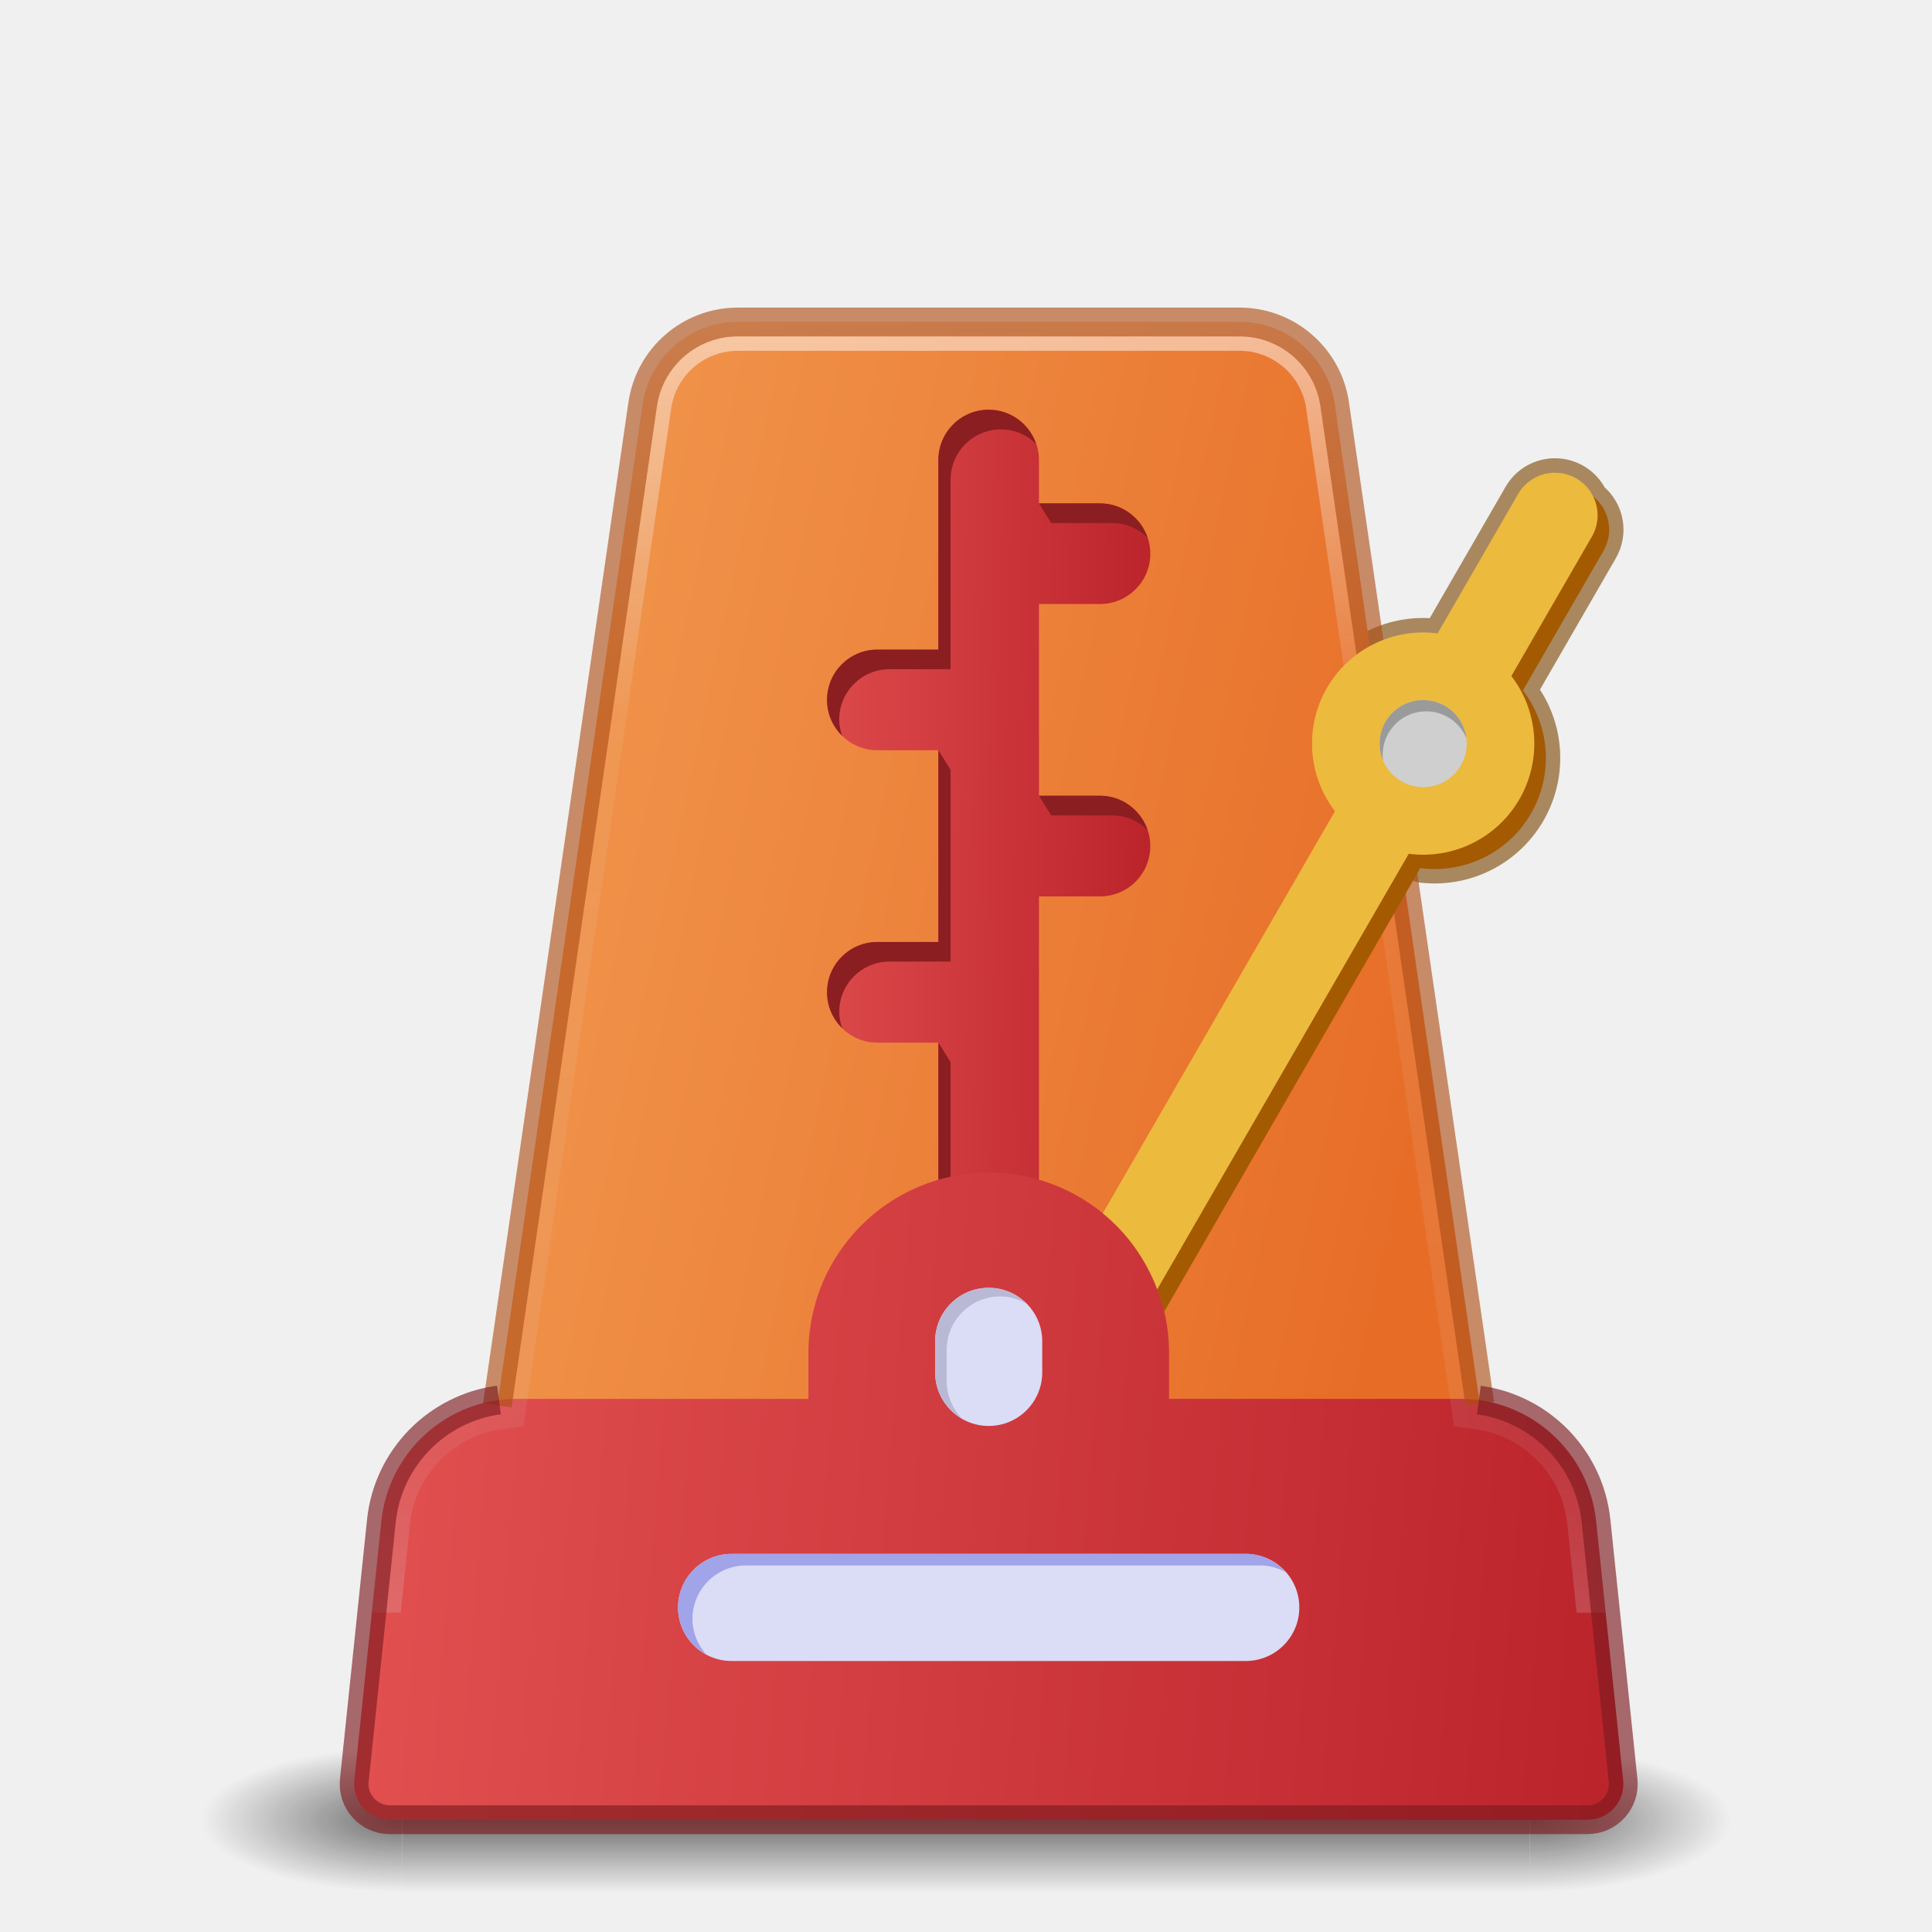
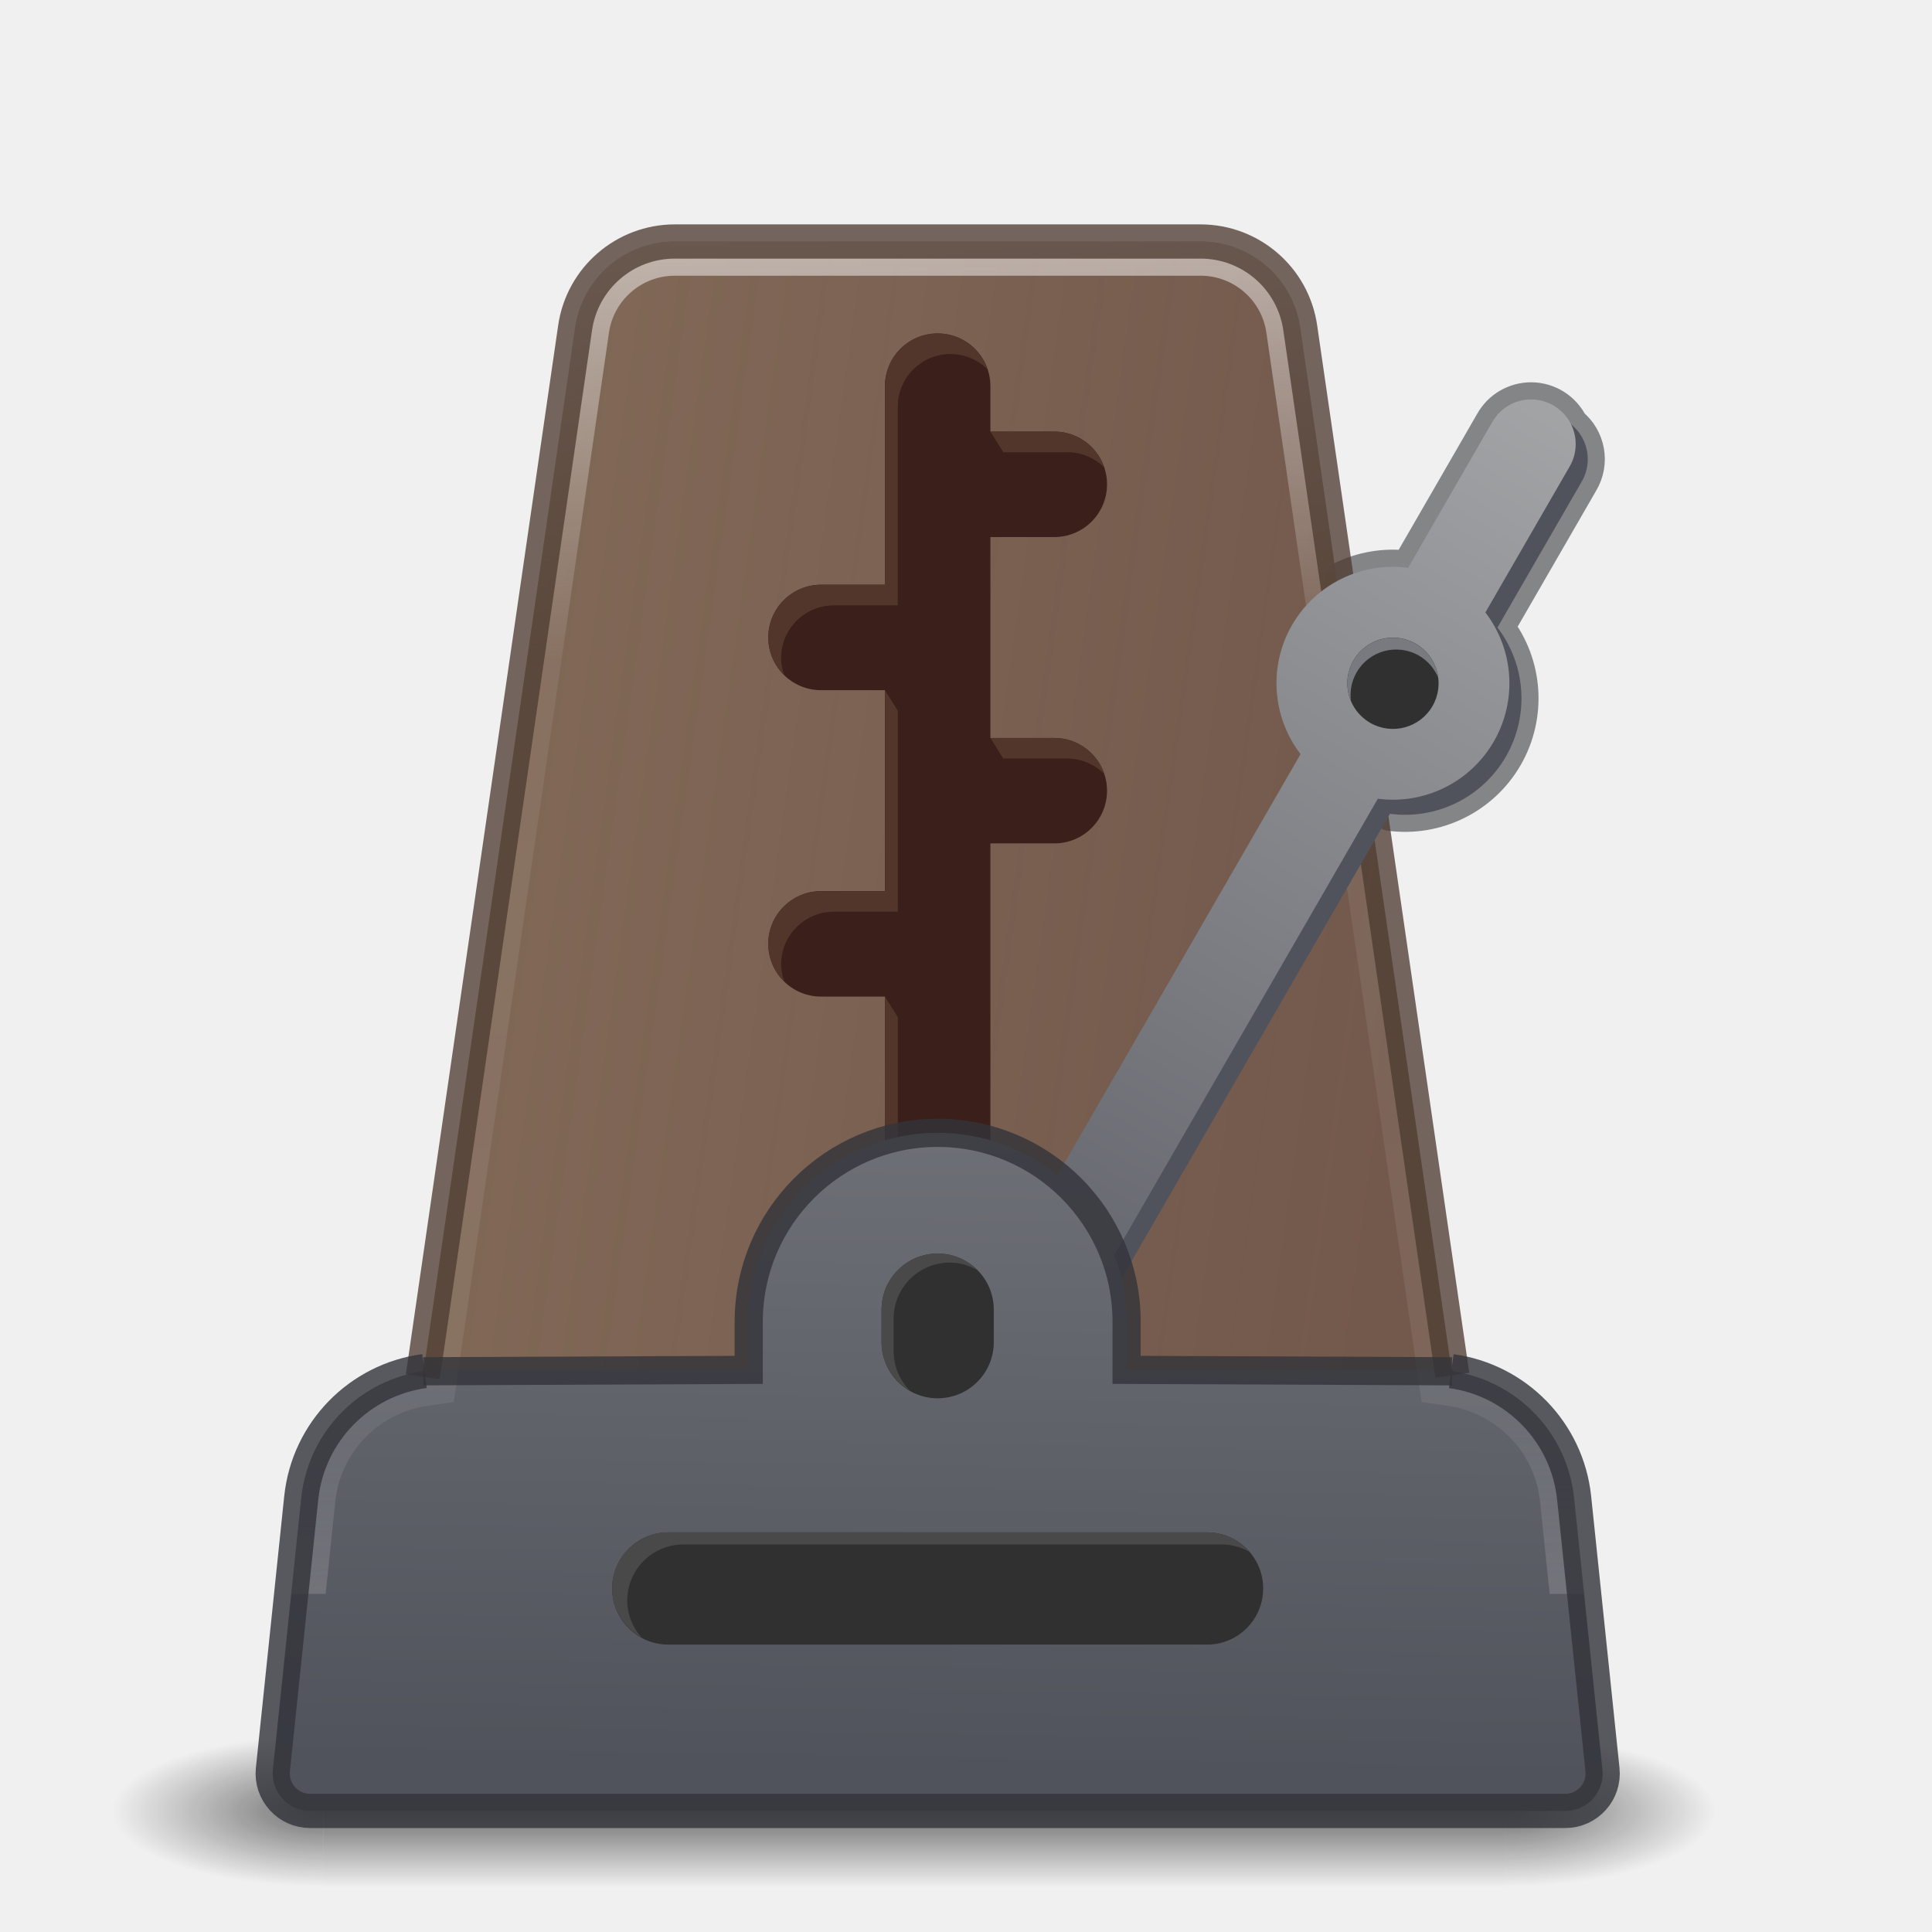
<svg xmlns="http://www.w3.org/2000/svg" xmlns:xlink="http://www.w3.org/1999/xlink" width="48" height="48" viewBox="0 0 48 48" id="svg2" version="1.1">
  <defs id="defs4">
+     <linearGradient id="linearGradient967">
+       <stop style="stop-color:#a2a3a5;stop-opacity:1" offset="0" id="stop963" />
+       <stop style="stop-color:#6a6c73;stop-opacity:1" offset="1" id="stop965" />
+     </linearGradient>
+     <linearGradient id="linearGradient1001-4">
+       <stop id="stop954" offset="0" style="stop-color:#51535c;stop-opacity:1" />
+       <stop style="stop-color:#73757b;stop-opacity:1;" offset="1" id="stop961" />
+     </linearGradient>
+     <linearGradient id="linearGradient1009">
+       <stop id="stop942" offset="0" style="stop-color:#836b59;stop-opacity:1" />
+       <stop id="stop944" offset="1" style="stop-color:#6b4f41;stop-opacity:0.936" />
+     </linearGradient>
    <linearGradient id="linearGradient1192">
      <stop style="stop-color:#d9d9d9;stop-opacity:0.309" offset="0" id="stop1188" />
      <stop id="stop1206" offset="0.222" style="stop-color:#dcdcdc;stop-opacity:0.097" />
      <stop id="stop1204" offset="0.726" style="stop-color:#ececec;stop-opacity:0.08" />
      <stop style="stop-color:#ffffff;stop-opacity:0.531" offset="1" id="stop1190" />
-     </linearGradient>
-     <linearGradient id="linearGradient1009">
-       <stop style="stop-color:#f29950;stop-opacity:1" offset="0" id="stop1005" />
-       <stop style="stop-color:#e76d27;stop-opacity:1" offset="1" id="stop1007" />
-     </linearGradient>
-     <linearGradient id="linearGradient1001">
-       <stop style="stop-color:#e14f4f;stop-opacity:1" offset="0" id="stop997" />
-       <stop style="stop-color:#bc242c;stop-opacity:1" offset="1" id="stop999" />
    </linearGradient>
    <linearGradient id="linearGradient4224">
      <stop style="stop-color:#000000;stop-opacity:0.6" offset="0" id="stop4226" />
      <stop style="stop-color:#000000;stop-opacity:0;" offset="1" id="stop4228" />
    </linearGradient>
    <linearGradient id="linearGradient4202">
      <stop style="stop-color:#000000;stop-opacity:0.6" offset="0" id="stop4204" />
      <stop style="stop-color:#000000;stop-opacity:0;" offset="1" id="stop4206" />
    </linearGradient>
    <linearGradient id="linearGradient4189">
      <stop style="stop-color:#000000;stop-opacity:0" offset="0" id="stop4192" />
      <stop id="stop4198" offset="0.5" style="stop-color:#000000;stop-opacity:0.6" />
      <stop style="stop-color:#000000;stop-opacity:0;" offset="1" id="stop4194" />
    </linearGradient>
    <linearGradient id="linearGradient4207">
      <stop style="stop-color:#000000;stop-opacity:0.125" offset="0" id="stop4209" />
      <stop style="stop-color:#000000;stop-opacity:0" offset="1" id="stop4211" />
    </linearGradient>
    <linearGradient id="linearGradient4199">
      <stop id="stop4201" offset="0" style="stop-color:#000000;stop-opacity:0.251" />
      <stop id="stop4203" offset="1" style="stop-color:#ffffff;stop-opacity:0.502" />
    </linearGradient>
    <linearGradient id="linearGradient4187">
      <stop style="stop-color:#000000;stop-opacity:0.439" offset="0" id="stop4189" />
      <stop style="stop-color:#000000;stop-opacity:0.251" offset="1" id="stop4191" />
    </linearGradient>
    <linearGradient xlink:href="#linearGradient4187" id="linearGradient4193" x1="32" y1="1048" x2="32" y2="993" gradientUnits="userSpaceOnUse" />
    <linearGradient xlink:href="#linearGradient4199" id="linearGradient4197" gradientUnits="userSpaceOnUse" x1="32" y1="1030" x2="32" y2="993" gradientTransform="translate(0,1.008766)" />
    <linearGradient xlink:href="#linearGradient4207" id="linearGradient4213" x1="32" y1="1046" x2="32" y2="993" gradientUnits="userSpaceOnUse" />
    <filter style="color-interpolation-filters:sRGB" id="filter4441">
      <feFlood flood-opacity="0.498" flood-color="rgb(0,0,0)" result="flood" id="feFlood4443" />
      <feComposite in="flood" in2="SourceGraphic" operator="in" result="composite1" id="feComposite4445" />
      <feGaussianBlur in="composite1" stdDeviation="1" result="blur" id="feGaussianBlur4447" />
      <feOffset dx="1.38778e-16" dy="1" result="offset" id="feOffset4449" />
      <feComposite in="SourceGraphic" in2="offset" operator="over" result="composite2" id="feComposite4451" />
    </filter>
    <filter style="color-interpolation-filters:sRGB" id="filter4175">
      <feFlood flood-opacity="0.498" flood-color="rgb(0,0,0)" result="flood" id="feFlood4177" />
      <feComposite in="flood" in2="SourceGraphic" operator="in" result="composite1" id="feComposite4179" />
      <feGaussianBlur in="composite1" stdDeviation="1" result="blur" id="feGaussianBlur4181" />
      <feOffset dx="1.38778e-16" dy="1" result="offset" id="feOffset4183" />
      <feComposite in="SourceGraphic" in2="offset" operator="over" result="composite2" id="feComposite4185" />
    </filter>
    <filter style="color-interpolation-filters:sRGB" id="filter4187">
      <feFlood flood-opacity="0.498" flood-color="rgb(0,0,0)" result="flood" id="feFlood4189" />
      <feComposite in="flood" in2="SourceGraphic" operator="in" result="composite1" id="feComposite4191" />
      <feGaussianBlur in="composite1" stdDeviation="1" result="blur" id="feGaussianBlur4193" />
      <feOffset dx="1.38778e-16" dy="1" result="offset" id="feOffset4195" />
      <feComposite in="SourceGraphic" in2="offset" operator="over" result="composite2" id="feComposite4197" />
    </filter>
    <linearGradient xlink:href="#linearGradient4189" id="linearGradient4196" x1="32" y1="58" x2="32" y2="62" gradientUnits="userSpaceOnUse" gradientTransform="matrix(0.9565217,0,0,1.25,1.391304,-15.5)" />
    <radialGradient xlink:href="#linearGradient4202" id="radialGradient4208" cx="9" cy="60" fx="9" fy="60" r="4" gradientTransform="matrix(-2,0,0,-0.625,28,97)" gradientUnits="userSpaceOnUse" />
    <radialGradient xlink:href="#linearGradient4224" id="radialGradient4230" cx="56" cy="60" fx="56" fy="60" r="3" gradientTransform="matrix(2.666667,0,0,0.8333333,-95.33333,9.5)" gradientUnits="userSpaceOnUse" />
    <radialGradient xlink:href="#linearGradient4203" id="radialGradient4209" cx="32" cy="-7" fx="32" fy="-7" r="28" gradientTransform="matrix(1,0,0,0.7142857,-9.9121094e-7,9)" gradientUnits="userSpaceOnUse" />
    <linearGradient id="linearGradient4203">
      <stop style="stop-color:#ffffff;stop-opacity:0.4" offset="0" id="stop4205" />
      <stop style="stop-color:#ffffff;stop-opacity:0" offset="1" id="stop4207" />
    </linearGradient>
-     <linearGradient xlink:href="#linearGradient1009" id="linearGradient1011" x1="19.163" y1="158.686" x2="330.282" y2="224.686" gradientUnits="userSpaceOnUse" />
-     <linearGradient xlink:href="#linearGradient1001" id="linearGradient1015" gradientUnits="userSpaceOnUse" x1="16.493" y1="362.082" x2="382.76" y2="392.148" gradientTransform="matrix(0.08332767,0,0,0.08332767,8.059731,24)" />
-     <linearGradient xlink:href="#linearGradient1001" id="linearGradient1039" x1="85.822" y1="26.515" x2="98.808" y2="26.744" gradientUnits="userSpaceOnUse" gradientTransform="matrix(0.715736,0,0,0.715736,-42.20497,18.27411)" />
+     <linearGradient xlink:href="#linearGradient1001-4" id="linearGradient1015" gradientUnits="userSpaceOnUse" x1="197.563" y1="434.29" x2="201.011" y2="217.703" gradientTransform="matrix(0.08731677,0,0,0.08731678,6.002172,22)" />
    <mask maskUnits="userSpaceOnUse" id="mask1184">
      <path id="path1186" d="m 22.354,8 c -1.658,0 -3.064,1.217 -3.303,2.857 l -5.021,34.584 c -2.124,0.299 -3.823,1.993 -4.051,4.182 l -0.938,8.998 c -0.077,0.731 0.497,1.369 1.232,1.369 h 41.576 c 0.736,0 1.309,-0.638 1.232,-1.369 l -0.938,-8.998 C 51.916,47.435 50.218,45.74 48.094,45.441 L 43.072,10.857 C 42.835,9.217 41.427,8 39.77,8 Z" style="fill:#fef6ef;fill-opacity:1;stroke:none;stroke-width:0.116;stroke-opacity:1" />
    </mask>
    <linearGradient xlink:href="#linearGradient1192" id="linearGradient1194" x1="31.034" y1="58.561" x2="30.839" y2="8" gradientUnits="userSpaceOnUse" />
    <linearGradient id="linearGradient4170">
      <stop id="stop1245" offset="0" style="stop-color:#575d5e;stop-opacity:1" />
      <stop id="stop1247" offset="1" style="stop-color:#292d2e;stop-opacity:1" />
    </linearGradient>
    <linearGradient xlink:href="#linearGradient3924-2-2-5-8" gradientUnits="userSpaceOnUse" gradientTransform="matrix(1.432432,0,0,1.436283,59.56247,-7.457432)" y2="43" y1="5" x2="24" x1="24" id="linearGradient3180" />
    <linearGradient id="linearGradient3924-2-2-5-8">
      <stop id="stop1251" style="stop-color:#ffffff;stop-opacity:1" offset="0" />
      <stop id="stop1253" style="stop-color:#ffffff;stop-opacity:0.235" offset=".063" />
      <stop id="stop1255" style="stop-color:#ffffff;stop-opacity:0.157" offset=".951" />
      <stop id="stop1257" style="stop-color:#ffffff;stop-opacity:0.392" offset="1" />
    </linearGradient>
    <radialGradient xlink:href="#linearGradient3688-166-749-4-0-3-8" gradientUnits="userSpaceOnUse" gradientTransform="matrix(2.003784,0,0,1.4,27.98813,-17.4)" fy="43.5" fx="4.993" r="2.5" cy="43.5" cx="4.993" id="radialGradient3337-2-2" />
    <linearGradient id="linearGradient3688-166-749-4-0-3-8">
      <stop id="stop1261" style="stop-color:#181818;stop-opacity:1" offset="0" />
      <stop id="stop1263" style="stop-color:#181818;stop-opacity:0" offset="1" />
    </linearGradient>
    <radialGradient xlink:href="#linearGradient3688-166-749-4-0-3-8" gradientUnits="userSpaceOnUse" gradientTransform="matrix(2.003784,0,0,1.4,-20.01187,-104.4)" fy="43.5" fx="4.993" r="2.5" cy="43.5" cx="4.993" id="radialGradient3339-1-4" />
    <linearGradient id="linearGradient3702-501-757-8-4-1-1">
      <stop id="stop1272" style="stop-color:#181818;stop-opacity:0" offset="0" />
      <stop id="stop1274" style="stop-color:#181818;stop-opacity:1" offset=".5" />
      <stop id="stop1276" style="stop-color:#181818;stop-opacity:0" offset="1" />
    </linearGradient>
    <linearGradient xlink:href="#linearGradient3702-501-757-8-4-1-1" gradientUnits="userSpaceOnUse" y2="39.999" y1="47.028" x2="25.058" x1="25.058" id="linearGradient4159" />
    <linearGradient xlink:href="#linearGradient4170" gradientUnits="userSpaceOnUse" y2="59" y1="5" x2="32" x1="32" id="linearGradient4166" gradientTransform="translate(61.94085,-4.986654)" />
-     <linearGradient xlink:href="#linearGradient1009" id="linearGradient1487" gradientUnits="userSpaceOnUse" x1="19.163" y1="158.686" x2="330.282" y2="224.686" />
-     <linearGradient xlink:href="#linearGradient1009" id="linearGradient1489" gradientUnits="userSpaceOnUse" x1="19.163" y1="158.686" x2="330.282" y2="224.686" />
-     <linearGradient xlink:href="#linearGradient1009" id="linearGradient1491" gradientUnits="userSpaceOnUse" x1="19.163" y1="158.686" x2="330.282" y2="224.686" />
+     <linearGradient xlink:href="#linearGradient1009" id="linearGradient947" gradientUnits="userSpaceOnUse" x1="14.868" y1="180.16" x2="330.282" y2="224.686" />
+     <linearGradient xlink:href="#linearGradient967" id="linearGradient969" x1="51.131" y1="13.732" x2="35.942" y2="39.871" gradientUnits="userSpaceOnUse" gradientTransform="matrix(0.7499999,0,0,0.75,-1.4062502e-6,16)" />
+     <linearGradient xlink:href="#linearGradient1009" id="linearGradient1199" gradientUnits="userSpaceOnUse" x1="14.868" y1="180.16" x2="330.282" y2="224.686" />
  </defs>
+   <g id="layer6" style="display:none" transform="translate(0,-16)">
+     <rect style="opacity:1;fill:none;fill-opacity:1;fill-rule:evenodd;stroke:#5366e6;stroke-width:0;stroke-linecap:round;stroke-linejoin:round;stroke-miterlimit:4;stroke-dasharray:none;stroke-dashoffset:0;stroke-opacity:1;paint-order:markers fill stroke" id="rect1193" width="44.25" height="38.719" x="3.75" y="16" />
+     <rect style="opacity:1;fill:#787a80;fill-opacity:0.497;fill-rule:evenodd;stroke:none;stroke-width:0;stroke-linecap:round;stroke-linejoin:round;stroke-miterlimit:4;stroke-dasharray:none;stroke-dashoffset:0;stroke-opacity:0.821;paint-order:markers fill stroke" id="rect1195" width="48" height="48" x="-5.6250001e-06" y="16" />
+   </g>
  <g id="layer3" style="display:none" transform="translate(0,-16)">
    <rect style="opacity:1;fill:url(#linearGradient4196);fill-opacity:1;stroke:none;stroke-width:1;stroke-miterlimit:4;stroke-dasharray:none;stroke-opacity:0.251" id="rect4187" width="44" height="5" x="10" y="57" ry="0" />
    <rect style="opacity:1;fill:url(#radialGradient4208);fill-opacity:1;stroke:none;stroke-width:1;stroke-miterlimit:4;stroke-dasharray:none;stroke-opacity:0.251" id="rect4200" width="8" height="5" x="2" y="57" />
    <rect style="opacity:1;fill:url(#radialGradient4230);fill-opacity:1;stroke:none;stroke-width:1;stroke-miterlimit:4;stroke-dasharray:none;stroke-opacity:0.251" id="rect4222" width="8" height="5" x="54" y="57" />
  </g>
  <g id="layer1" transform="translate(0,-1004.362)" style="display:none">
    <rect style="opacity:1;fill:#68b723;fill-opacity:1;stroke:none;stroke-width:1;stroke-miterlimit:4;stroke-dasharray:none;stroke-opacity:1" id="rect4155" width="56" height="56" x="4" y="992.362" rx="4" ry="4" />
    <rect ry="3.5" rx="3.5" y="992.853" x="4.5" height="55" width="55" id="rect4157" style="opacity:1;fill:none;fill-opacity:1;stroke:url(#linearGradient4193);stroke-width:1;stroke-miterlimit:4;stroke-dasharray:none;stroke-opacity:1" />
    <rect style="opacity:1;fill:none;fill-opacity:1;stroke:url(#linearGradient4197);stroke-width:1;stroke-miterlimit:4;stroke-dasharray:none;stroke-opacity:1" id="rect4195" width="53" height="53" x="5.5" y="993.862" rx="2.5" ry="2.5" />
    <rect ry="2" rx="2" y="994.362" x="6" height="52" width="52" id="rect4205" style="opacity:1;fill:url(#linearGradient4213);fill-opacity:1;stroke:none;stroke-width:1;stroke-miterlimit:4;stroke-dasharray:none;stroke-opacity:1" />
  </g>
  <g id="layer2" style="display:none" transform="translate(0,-16)">
    <path id="path4806" d="M 27,12 16,52 H 48 L 37,12 Z" style="display:inline;fill:none;fill-opacity:1;fill-rule:evenodd;stroke:#ffffff;stroke-width:4;stroke-linecap:round;stroke-linejoin:round;stroke-miterlimit:4;stroke-dasharray:none;stroke-opacity:1;filter:url(#filter4187)" />
    <rect transform="rotate(30)" ry="1.9" y="-11.349" x="49.227" height="38" width="4" id="rect4808" style="display:inline;fill:#ffffff;fill-opacity:1;stroke:none" />
  </g>
  <g id="layer4" style="display:none" transform="translate(0,-16)">
    <rect style="opacity:1;fill:url(#radialGradient4209);fill-opacity:1;fill-rule:evenodd;stroke:none;stroke-width:1px;stroke-linecap:butt;stroke-linejoin:miter;stroke-opacity:1" id="rect3384" width="56" height="20" x="4" y="4" ry="4" />
  </g>
-   <g id="layer6" transform="translate(0,-16)" />
-   <g id="layer5" transform="translate(0,-16)">
-     <path style="color:#000000;font-style:normal;font-variant:normal;font-weight:normal;font-stretch:normal;font-size:medium;line-height:normal;font-family:sans-serif;font-variant-ligatures:normal;font-variant-position:normal;font-variant-caps:normal;font-variant-numeric:normal;font-variant-alternates:normal;font-feature-settings:normal;text-indent:0;text-align:start;text-decoration:none;text-decoration-line:none;text-decoration-style:solid;text-decoration-color:#000000;letter-spacing:normal;word-spacing:normal;text-transform:none;writing-mode:lr-tb;direction:ltr;text-orientation:mixed;dominant-baseline:auto;baseline-shift:baseline;text-anchor:start;white-space:normal;shape-padding:0;clip-rule:nonzero;display:inline;overflow:visible;visibility:visible;opacity:1;isolation:auto;mix-blend-mode:normal;color-interpolation:sRGB;color-interpolation-filters:linearRGB;solid-color:#000000;solid-opacity:1;vector-effect:none;fill:none;fill-opacity:1;fill-rule:nonzero;stroke:#7a4300;stroke-width:0.716;stroke-linecap:round;stroke-linejoin:miter;stroke-miterlimit:4;stroke-dasharray:none;stroke-dashoffset:0;stroke-opacity:0.6;color-rendering:auto;image-rendering:auto;shape-rendering:auto;text-rendering:auto;enable-background:accumulate" d="m 35.286,37.568 c 1.106,0.145 2.191,-0.39 2.75,-1.356 0.558,-0.967 0.479,-2.174 -0.2,-3.06 l 1.992,-3.45 c 0.27,-0.453 0.166,-1.035 -0.245,-1.366 -0.176,-0.36 -0.541,-0.59 -0.942,-0.593 -0.387,-0.003 -0.744,0.205 -0.932,0.542 l -1.992,3.45 c -0.55,-0.072 -1.095,0.023 -1.572,0.257" id="path1378" />
-     <g transform="matrix(1.000517,0,0,0.51124,-0.01242019,38.97933)" style="opacity:0.6" id="g1289">
-       <rect width="5" height="7" x="38" y="40" style="fill:url(#radialGradient3337-2-2);fill-opacity:1;stroke:none" id="rect1283" />
-       <rect width="5" height="7" x="-10" y="-47" transform="scale(-1)" style="fill:url(#radialGradient3339-1-4);fill-opacity:1;stroke:none" id="rect1285" />
-       <rect width="28" height="7" x="10" y="40" style="fill:url(#linearGradient4159);fill-opacity:1;stroke:none" id="rect1287" />
+   <g id="layer5" style="display:inline" transform="translate(0,-16)">
+     <path style="color:#000000;font-style:normal;font-variant:normal;font-weight:normal;font-stretch:normal;font-size:medium;line-height:normal;font-family:sans-serif;font-variant-ligatures:normal;font-variant-position:normal;font-variant-caps:normal;font-variant-numeric:normal;font-variant-alternates:normal;font-feature-settings:normal;text-indent:0;text-align:start;text-decoration:none;text-decoration-line:none;text-decoration-style:solid;text-decoration-color:#000000;letter-spacing:normal;word-spacing:normal;text-transform:none;writing-mode:lr-tb;direction:ltr;text-orientation:mixed;dominant-baseline:auto;baseline-shift:baseline;text-anchor:start;white-space:normal;shape-padding:0;clip-rule:nonzero;display:inline;overflow:visible;visibility:visible;opacity:1;isolation:auto;mix-blend-mode:normal;color-interpolation:sRGB;color-interpolation-filters:linearRGB;solid-color:#000000;solid-opacity:1;vector-effect:none;fill:none;fill-opacity:1;fill-rule:nonzero;stroke:#5d5e60;stroke-width:0.85;stroke-linecap:round;stroke-linejoin:miter;stroke-miterlimit:4;stroke-dasharray:none;stroke-dashoffset:0;stroke-opacity:0.728;color-rendering:auto;image-rendering:auto;shape-rendering:auto;text-rendering:auto;enable-background:accumulate" d="m 34.531,36.218 c 1.159,0.152 2.296,-0.409 2.881,-1.421 0.584,-1.013 0.502,-2.278 -0.209,-3.207 l 2.087,-3.615 c 0.283,-0.474 0.174,-1.084 -0.256,-1.431 -0.185,-0.377 -0.567,-0.618 -0.987,-0.621 -0.405,-0.003 -0.78,0.215 -0.977,0.568 l -2.087,3.615 c -0.576,-0.076 -1.147,0.025 -1.648,0.269" id="path1378" />
+     <g transform="matrix(1.048415,0,0,0.5357143,-2.456411,37.69643)" style="opacity:0.6;stroke-width:1.333" id="g1289">
+       <rect width="5" height="7" x="38" y="40" style="fill:url(#radialGradient3337-2-2);fill-opacity:1;stroke:none;stroke-width:1.333" id="rect1283" />
+       <rect width="5" height="7" x="-10" y="-47" transform="scale(-1)" style="fill:url(#radialGradient3339-1-4);fill-opacity:1;stroke:none;stroke-width:1.333" id="rect1285" />
+       <rect width="28" height="7" x="10" y="40" style="fill:url(#linearGradient4159);fill-opacity:1;stroke:none;stroke-width:1.333" id="rect1287" />
    </g>
-     <g id="g883" transform="matrix(0.08332767,0,0,0.08332767,8.059731,24)" style="fill:url(#linearGradient1489);fill-opacity:1">
-       <path style="fill:url(#linearGradient1487);fill-opacity:1" d="M 360.718,434.29 H 35.399 L 94.899,24.54 C 96.948,10.45 109.019,0 123.259,0 h 149.6 c 14.24,0 26.32,10.45 28.36,24.54 z" id="path881" />
+     <g id="g883" transform="matrix(0.08731677,0,0,0.08731678,6.002173,22)" style="fill:url(#linearGradient947);fill-opacity:1;stroke-width:1.333">
+       <path style="fill:url(#linearGradient1199);fill-opacity:1;stroke-width:1.333" d="M 360.718,434.29 H 35.399 L 94.899,24.54 C 96.948,10.45 109.019,0 123.259,0 h 149.6 c 14.24,0 26.32,10.45 28.36,24.54 z" id="path881" />
    </g>
-     <path id="path889" d="m 28.579,37.021 c 0,0.691 -0.559,1.25 -1.25,1.25 h -1.516 v 12.622 c 0,0.69 -0.56,1.25 -1.25,1.25 -0.69,0 -1.25,-0.56 -1.25,-1.25 v -8.989 h -1.516 c -0.69,0 -1.25,-0.56 -1.25,-1.25 0,-0.691 0.56,-1.25 1.25,-1.25 h 1.516 v -4.765 h -1.516 c -0.69,0 -1.25,-0.559 -1.25,-1.25 0,-0.69 0.56,-1.25 1.25,-1.25 h 1.516 v -4.709 c 0,-0.69 0.56,-1.25 1.25,-1.25 0.69,0 1.25,0.56 1.25,1.25 v 1.077 h 1.516 c 0.691,0 1.25,0.559 1.25,1.25 0,0.69 -0.559,1.25 -1.25,1.25 h -1.516 v 4.764 h 1.516 c 0.691,0 1.25,0.56 1.25,1.25 z" style="fill:url(#linearGradient1039);fill-opacity:1;stroke-width:0.083" />
+     <path id="path889" d="m 27.504,35.644 c 0,0.724 -0.586,1.31 -1.31,1.31 h -1.588 v 13.226 c 0,0.723 -0.587,1.31 -1.31,1.31 -0.723,0 -1.31,-0.587 -1.31,-1.31 v -9.42 h -1.588 c -0.723,0 -1.31,-0.587 -1.31,-1.31 0,-0.724 0.587,-1.31 1.31,-1.31 h 1.588 v -4.993 h -1.588 c -0.723,0 -1.31,-0.586 -1.31,-1.31 0,-0.723 0.587,-1.31 1.31,-1.31 h 1.588 V 25.594 c 0,-0.723 0.587,-1.31 1.31,-1.31 0.723,0 1.31,0.587 1.31,1.31 v 1.129 h 1.588 c 0.724,0 1.31,0.586 1.31,1.31 0,0.723 -0.586,1.31 -1.31,1.31 h -1.588 v 4.992 h 1.588 c 0.724,0 1.31,0.587 1.31,1.31 z" style="fill:#3a1f1a;fill-opacity:1;stroke-width:0.116" />
    <g id="g1158" />
-     <path style="fill:#8b1e20;fill-opacity:1;stroke-width:0.083" d="m 24.564,26.179 c -0.69,0 -1.25,0.56 -1.25,1.25 V 32.139 h -1.517 c -0.69,0 -1.25,0.56 -1.25,1.25 0,0.35 0.144,0.665 0.376,0.892 -0.044,-0.127 -0.073,-0.262 -0.073,-0.404 0,-0.69 0.56,-1.251 1.25,-1.251 h 1.517 v -4.708 c 0,-0.69 0.56,-1.25 1.25,-1.25 0.34,0 0.648,0.137 0.874,0.358 -0.169,-0.49 -0.63,-0.846 -1.177,-0.846 z m 1.25,2.328 0.303,0.488 h 1.515 c 0.341,0 0.648,0.136 0.874,0.356 -0.169,-0.49 -0.629,-0.844 -1.177,-0.844 z m -2.5,6.131 3.96e-4,4.765 h -1.517 c -0.69,0 -1.25,0.559 -1.25,1.25 0,0.35 0.145,0.665 0.377,0.892 -0.044,-0.128 -0.074,-0.263 -0.074,-0.405 0,-0.691 0.56,-1.25 1.25,-1.25 h 1.517 V 35.126 Z m 2.5,1.132 0.303,0.488 h 1.515 c 0.341,0 0.648,0.138 0.874,0.359 C 28.338,36.126 27.878,35.77 27.329,35.77 Z m -2.5,6.132 3.96e-4,8.989 c 1.6e-5,0.35 0.144,0.666 0.376,0.893 -0.044,-0.128 -0.073,-0.263 -0.073,-0.405 v -8.99 z" id="path1025" />
-     <path id="path903" d="M 39.442,61.211 H 9.685 c -0.527,0 -0.937,-0.456 -0.882,-0.979 l 0.672,-6.44 c 0.18,-1.727 1.635,-3.038 3.371,-3.038 h 7.239 v -1.141 c 0,-2.473 2.006,-4.48 4.48,-4.48 2.474,0 4.48,2.006 4.48,4.48 v 1.141 h 7.239 c 1.737,0 3.191,1.312 3.371,3.038 l 0.672,6.44 c 0.055,0.523 -0.356,0.979 -0.883,0.979 z" style="fill:url(#linearGradient1015);fill-opacity:1;stroke-width:0.083" />
-     <path style="fill:none;fill-opacity:1;stroke:url(#linearGradient1194);stroke-width:2;stroke-miterlimit:4;stroke-dasharray:none;stroke-opacity:1" d="m 22.354,8 c -1.658,0 -3.064,1.217 -3.303,2.857 l -5.021,34.584 c -2.124,0.299 -3.823,1.993 -4.051,4.182 l -0.938,8.998 c -0.077,0.731 0.497,1.369 1.232,1.369 h 41.576 c 0.736,0 1.309,-0.638 1.232,-1.369 l -0.938,-8.998 C 51.916,47.435 50.218,45.74 48.094,45.441 L 43.072,10.857 C 42.835,9.217 41.427,8 39.77,8 Z" id="path1169" mask="url(#mask1184)" transform="matrix(0.715736,0,0,0.715736,2.331768,18.27411)" />
-     <g style="fill:url(#linearGradient1491);fill-opacity:1;stroke:#ae4b13;stroke-opacity:0.611" transform="matrix(0.08332767,0,0,0.08332767,8.059731,24)" id="g1145">
-       <path id="path1143" d="M 51.556,323.027 94.899,24.54 C 96.948,10.45 109.019,0 123.259,0 h 149.6 c 14.24,0 26.32,10.45 28.36,24.54 l 43.28,298.058" style="fill:none;fill-opacity:1;stroke:#ae4b13;stroke-width:8.589;stroke-miterlimit:4;stroke-dasharray:none;stroke-opacity:0.611" />
+     <path style="fill:#53362b;fill-opacity:1;stroke-width:0.116" d="m 23.297,24.284 c -0.723,0 -1.31,0.587 -1.31,1.31 v 4.935 h -1.589 c -0.723,0 -1.31,0.587 -1.31,1.31 0,0.367 0.151,0.697 0.394,0.935 -0.046,-0.134 -0.076,-0.274 -0.076,-0.423 0,-0.723 0.587,-1.311 1.31,-1.311 h 1.589 v -4.934 c 0,-0.723 0.587,-1.31 1.31,-1.31 0.357,0 0.679,0.144 0.916,0.375 -0.177,-0.514 -0.66,-0.886 -1.233,-0.886 z m 1.31,2.439 0.318,0.511 h 1.588 c 0.357,0 0.679,0.142 0.916,0.374 -0.177,-0.514 -0.659,-0.885 -1.233,-0.885 z m -2.62,6.425 4.16e-4,4.993 h -1.589 c -0.723,0 -1.31,0.586 -1.31,1.31 0,0.367 0.152,0.697 0.396,0.935 -0.046,-0.134 -0.078,-0.275 -0.078,-0.425 0,-0.724 0.587,-1.31 1.31,-1.31 h 1.589 v -4.992 z m 2.62,1.187 0.318,0.511 h 1.588 c 0.357,0 0.679,0.145 0.916,0.376 -0.176,-0.515 -0.658,-0.888 -1.233,-0.888 z m -2.62,6.426 4.16e-4,9.419 c 1.6e-5,0.366 0.151,0.698 0.394,0.936 -0.046,-0.134 -0.076,-0.275 -0.076,-0.425 v -9.42 z" id="path1025" />
+     <path id="path903" d="M 38.887,60.992 H 7.705 c -0.552,0 -0.982,-0.478 -0.925,-1.026 l 0.704,-6.749 c 0.189,-1.809 1.713,-3.184 3.533,-3.184 h 7.585 V 48.839 c 0,-2.591 2.103,-4.694 4.694,-4.694 2.592,0 4.694,2.102 4.694,4.694 v 1.195 h 7.585 c 1.82,0 3.344,1.374 3.533,3.184 l 0.704,6.749 c 0.058,0.548 -0.373,1.026 -0.925,1.026 z" style="fill:url(#linearGradient1015);fill-opacity:1;stroke-width:0.116" />
+     <path style="fill:none;fill-opacity:1;stroke:url(#linearGradient1194);stroke-width:2.267;stroke-miterlimit:4;stroke-dasharray:none;stroke-opacity:1" d="m 22.354,8 c -1.658,0 -3.064,1.217 -3.303,2.857 l -5.021,34.584 c -2.124,0.299 -3.823,1.993 -4.051,4.182 l -0.938,8.998 c -0.077,0.731 0.497,1.369 1.232,1.369 h 41.576 c 0.736,0 1.309,-0.638 1.232,-1.369 l -0.938,-8.998 C 51.916,47.435 50.218,45.74 48.094,45.441 L 43.072,10.857 C 42.835,9.217 41.427,8 39.77,8 Z" id="path1169" mask="url(#mask1184)" transform="matrix(0.7499999,0,0,0.75,-1.4062503e-6,16)" />
+     <g style="fill:none;fill-opacity:1;stroke:#4e3b31;stroke-width:8.017;stroke-miterlimit:4;stroke-dasharray:none;stroke-opacity:0.763" transform="matrix(0.08731677,0,0,0.08731678,6.002173,22)" id="g1145">
+       <path id="path1143" d="M 51.556,323.027 94.899,24.54 C 96.948,10.45 109.019,0 123.259,0 h 149.6 c 14.24,0 26.32,10.45 28.36,24.54 l 43.28,298.058" style="fill:none;fill-opacity:1;stroke:#4e3b31;stroke-width:9.735;stroke-miterlimit:4;stroke-dasharray:none;stroke-opacity:0.763" />
    </g>
-     <g id="g913" transform="matrix(0.08332767,0,0,0.08332767,8.059731,24)">
-       <path style="fill:#dbdcf6" d="m 214.029,303.93 v 9.25 c 0,8.82 -7.15,15.97 -15.97,15.97 -8.82,0 -15.97,-7.15 -15.97,-15.97 v -9.25 c 0,-8.82 7.15,-15.97 15.97,-15.97 8.82,0 15.97,7.15 15.97,15.97 z" id="path911" />
+     <g id="g913" transform="matrix(0.08731677,0,0,0.08731678,6.002173,22)" style="stroke-width:1.333">
+       <path style="fill:#303030;fill-opacity:1;stroke-width:1.333" d="m 214.029,303.93 v 9.25 c 0,8.82 -7.15,15.97 -15.97,15.97 -8.82,0 -15.97,-7.15 -15.97,-15.97 v -9.25 c 0,-8.82 7.15,-15.97 15.97,-15.97 8.82,0 15.97,7.15 15.97,15.97 z" id="path911" />
    </g>
-     <g id="g921" transform="matrix(0.08332767,0,0,0.08332767,8.059731,24)">
-       <path style="fill:#dbdcf6" d="m 290.678,383.27 c 0,8.81 -7.15,15.96 -15.97,15.96 h -153.3 c -8.82,0 -15.97,-7.15 -15.97,-15.96 0,-8.82 7.15,-15.97 15.97,-15.97 h 153.3 c 8.821,0 15.97,7.15 15.97,15.97 z" id="path919" />
+     <g id="g921" transform="matrix(0.08731677,0,0,0.08731678,6.002173,22)" style="fill:#303030;fill-opacity:1;stroke-width:1.333">
+       <path style="fill:#303030;fill-opacity:1;stroke-width:1.333" d="m 290.678,383.27 c 0,8.81 -7.15,15.96 -15.97,15.96 h -153.3 c -8.82,0 -15.97,-7.15 -15.97,-15.96 0,-8.82 7.15,-15.97 15.97,-15.97 h 153.3 c 8.821,0 15.97,7.15 15.97,15.97 z" id="path919" />
    </g>
-     <g transform="matrix(0.08332767,0,0,0.08332767,8.059731,24)" id="g1047" style="fill:#a1a4e8;fill-opacity:1">
-       <path style="fill:#a1a4e8;fill-opacity:1;stroke-width:0.116" d="m 22.137,50.762 c -1.027,0 -1.859,0.833 -1.859,1.859 0,0.702 0.395,1.307 0.971,1.623 -0.289,-0.328 -0.471,-0.752 -0.471,-1.223 0,-1.027 0.833,-1.859 1.859,-1.859 h 17.848 c 0.323,0 0.624,0.089 0.889,0.234 -0.341,-0.386 -0.833,-0.635 -1.389,-0.635 z" transform="matrix(8.589415,0,0,8.589415,-68.74022,-68.71532)" id="path1045" />
+     <g transform="matrix(0.08731677,0,0,0.08731678,6.002173,22)" id="g1047" style="fill:#a1a4e8;fill-opacity:1;stroke-width:1.333">
+       <path style="fill:#494949;fill-opacity:1;stroke-width:0.155" d="m 22.137,50.762 c -1.027,0 -1.859,0.833 -1.859,1.859 0,0.702 0.395,1.307 0.971,1.623 -0.289,-0.328 -0.471,-0.752 -0.471,-1.223 0,-1.027 0.833,-1.859 1.859,-1.859 h 17.848 c 0.323,0 0.624,0.089 0.889,0.234 -0.341,-0.386 -0.833,-0.635 -1.389,-0.635 z" transform="matrix(8.589415,0,0,8.589415,-68.74022,-68.71532)" id="path1045" />
    </g>
-     <g transform="matrix(0.08332767,0,0,0.08332767,8.059731,24)" id="g1061">
-       <path style="fill:#b9b9d5;fill-opacity:1;stroke-width:0.116" d="m 31.061,41.525 c -1.027,0 -1.859,0.833 -1.859,1.859 v 1.076 c 0,0.689 0.379,1.282 0.936,1.604 -0.33,-0.336 -0.535,-0.795 -0.535,-1.303 v -1.078 c 0,-1.027 0.833,-1.859 1.859,-1.859 0.338,0 0.651,0.098 0.924,0.256 -0.337,-0.342 -0.806,-0.555 -1.324,-0.555 z" transform="matrix(8.589415,0,0,8.589415,-68.74022,-68.71532)" id="path1059" />
+     <g transform="matrix(0.08731677,0,0,0.08731678,6.002173,22)" id="g1061" style="fill:#494949;fill-opacity:1;stroke-width:1.333">
+       <path style="fill:#494949;fill-opacity:1;stroke-width:0.155" d="m 31.061,41.525 c -1.027,0 -1.859,0.833 -1.859,1.859 v 1.076 c 0,0.689 0.379,1.282 0.936,1.604 -0.33,-0.336 -0.535,-0.795 -0.535,-1.303 v -1.078 c 0,-1.027 0.833,-1.859 1.859,-1.859 0.338,0 0.651,0.098 0.924,0.256 -0.337,-0.342 -0.806,-0.555 -1.324,-0.555 z" transform="matrix(8.589415,0,0,8.589415,-68.74022,-68.71532)" id="path1059" />
    </g>
    <g id="g1105" />
-     <path style="fill:none;fill-opacity:1;stroke:#7d1a1f;stroke-width:0.716;stroke-miterlimit:4;stroke-dasharray:none;stroke-opacity:0.629" d="m 36.741,50.784 c 1.528,0.207 2.748,1.435 2.912,3.007 l 0.672,6.44 c 0.055,0.523 -0.356,0.979 -0.883,0.979 H 9.685 c -0.527,0 -0.937,-0.456 -0.882,-0.979 l 0.672,-6.44 c 0.164,-1.575 1.39,-2.805 2.922,-3.009" id="path1141" />
-     <path style="color:#000000;font-style:normal;font-variant:normal;font-weight:normal;font-stretch:normal;font-size:medium;line-height:normal;font-family:sans-serif;font-variant-ligatures:normal;font-variant-position:normal;font-variant-caps:normal;font-variant-numeric:normal;font-variant-alternates:normal;font-feature-settings:normal;text-indent:0;text-align:start;text-decoration:none;text-decoration-line:none;text-decoration-style:solid;text-decoration-color:#000000;letter-spacing:normal;word-spacing:normal;text-transform:none;writing-mode:lr-tb;direction:ltr;text-orientation:mixed;dominant-baseline:auto;baseline-shift:baseline;text-anchor:start;white-space:normal;shape-padding:0;clip-rule:nonzero;display:inline;overflow:visible;visibility:visible;opacity:1;isolation:auto;mix-blend-mode:normal;color-interpolation:sRGB;color-interpolation-filters:linearRGB;solid-color:#000000;solid-opacity:1;vector-effect:none;fill:#a45a00;fill-opacity:1;fill-rule:nonzero;stroke:none;stroke-width:2.116;stroke-linecap:round;stroke-linejoin:miter;stroke-miterlimit:4;stroke-dasharray:none;stroke-dashoffset:0;stroke-opacity:1;color-rendering:auto;image-rendering:auto;shape-rendering:auto;text-rendering:auto;enable-background:accumulate" d="m 38.928,28.103 a 1.058,1.058 0 0 0 -0.932,0.542 l -1.992,3.45 a 2.762,2.762 0 0 0 -2.751,1.356 2.762,2.762 0 0 0 0.201,3.061 l -5.731,9.925 c 0.584,0.581 1.006,1.324 1.199,2.154 l 6.365,-11.023 a 2.762,2.762 0 0 0 2.75,-1.356 2.762,2.762 0 0 0 -0.2,-3.06 l 1.992,-3.45 a 1.058,1.058 0 0 0 -0.9,-1.601 z" id="path1129" />
-     <path id="path1074" d="m 38.641,27.745 a 1.058,1.058 0 0 0 -0.932,0.542 l -1.992,3.45 a 2.762,2.762 0 0 0 -2.751,1.356 2.762,2.762 0 0 0 0.201,3.061 l -5.768,9.99 c 0.604,0.494 1.071,1.145 1.352,1.889 l 6.249,-10.821 a 2.762,2.762 0 0 0 2.75,-1.356 2.762,2.762 0 0 0 -0.2,-3.06 l 1.992,-3.45 a 1.058,1.058 0 0 0 -0.9,-1.601 z" style="color:#000000;font-style:normal;font-variant:normal;font-weight:normal;font-stretch:normal;font-size:medium;line-height:normal;font-family:sans-serif;font-variant-ligatures:normal;font-variant-position:normal;font-variant-caps:normal;font-variant-numeric:normal;font-variant-alternates:normal;font-feature-settings:normal;text-indent:0;text-align:start;text-decoration:none;text-decoration-line:none;text-decoration-style:solid;text-decoration-color:#000000;letter-spacing:normal;word-spacing:normal;text-transform:none;writing-mode:lr-tb;direction:ltr;text-orientation:mixed;dominant-baseline:auto;baseline-shift:baseline;text-anchor:start;white-space:normal;shape-padding:0;clip-rule:nonzero;display:inline;overflow:visible;visibility:visible;opacity:1;isolation:auto;mix-blend-mode:normal;color-interpolation:sRGB;color-interpolation-filters:linearRGB;solid-color:#000000;solid-opacity:1;vector-effect:none;fill:#ecba3d;fill-opacity:1;fill-rule:nonzero;stroke:none;stroke-width:2.116;stroke-linecap:round;stroke-linejoin:miter;stroke-miterlimit:4;stroke-dasharray:none;stroke-dashoffset:0;stroke-opacity:1;color-rendering:auto;image-rendering:auto;shape-rendering:auto;text-rendering:auto;enable-background:accumulate" />
-     <g id="g1236" transform="matrix(0.715736,0,0,0.715736,2.331768,18.27411)">
-       <circle transform="rotate(30)" style="opacity:1;fill:#cfcfcf;fill-opacity:1;fill-rule:evenodd;stroke:none;stroke-width:0.994;stroke-linecap:round;stroke-linejoin:round;stroke-miterlimit:4;stroke-dasharray:none;stroke-opacity:0.757;paint-order:markers fill stroke" id="circle1080" cx="51.279" cy="-3.469" r="1.512" />
-       <path id="circle1086" d="m 46.899,21.326 a 1.512,1.512 0 0 0 -2.065,0.553 1.512,1.512 0 0 0 -0.084,1.337 1.512,1.512 0 0 1 0.189,-0.946 1.512,1.512 0 0 1 2.065,-0.553 1.512,1.512 0 0 1 0.639,0.731 1.512,1.512 0 0 0 -0.744,-1.122 z" style="opacity:1;fill:#9a9a9a;fill-opacity:1;fill-rule:evenodd;stroke:none;stroke-width:0.994;stroke-linecap:round;stroke-linejoin:round;stroke-miterlimit:4;stroke-dasharray:none;stroke-opacity:0.757;paint-order:markers fill stroke" />
-     </g>
+     <path style="fill:none;fill-opacity:1;stroke:#33343a;stroke-width:0.85;stroke-miterlimit:4;stroke-dasharray:none;stroke-opacity:0.798" d="m 36.057,50.066 c 1.601,0.217 2.88,1.504 3.052,3.151 l 0.704,6.749 c 0.058,0.548 -0.373,1.026 -0.925,1.026 H 7.705 c -0.552,0 -0.982,-0.478 -0.925,-1.026 l 0.704,-6.749 c 0.172,-1.651 1.456,-2.939 3.062,-3.153" id="path1141" />
+     <path style="color:#000000;font-style:normal;font-variant:normal;font-weight:normal;font-stretch:normal;font-size:medium;line-height:normal;font-family:sans-serif;font-variant-ligatures:normal;font-variant-position:normal;font-variant-caps:normal;font-variant-numeric:normal;font-variant-alternates:normal;font-feature-settings:normal;text-indent:0;text-align:start;text-decoration:none;text-decoration-line:none;text-decoration-style:solid;text-decoration-color:#000000;letter-spacing:normal;word-spacing:normal;text-transform:none;writing-mode:lr-tb;direction:ltr;text-orientation:mixed;dominant-baseline:auto;baseline-shift:baseline;text-anchor:start;white-space:normal;shape-padding:0;clip-rule:nonzero;display:inline;overflow:visible;visibility:visible;opacity:1;isolation:auto;mix-blend-mode:normal;color-interpolation:sRGB;color-interpolation-filters:linearRGB;solid-color:#000000;solid-opacity:1;vector-effect:none;fill:#51535c;fill-opacity:1;fill-rule:nonzero;stroke:none;stroke-width:2.957;stroke-linecap:round;stroke-linejoin:miter;stroke-miterlimit:4;stroke-dasharray:none;stroke-dashoffset:0;stroke-opacity:1;color-rendering:auto;image-rendering:auto;shape-rendering:auto;text-rendering:auto;enable-background:accumulate" d="m 38.348,26.299 a 1.109,1.109 0 0 0 -0.977,0.568 l -2.087,3.615 a 2.894,2.894 0 0 0 -2.883,1.421 2.894,2.894 0 0 0 0.211,3.208 l -6.006,10.4 c 0.612,0.609 1.054,1.387 1.257,2.257 L 34.532,36.219 a 2.894,2.894 0 0 0 2.881,-1.421 2.894,2.894 0 0 0 -0.209,-3.207 l 2.087,-3.615 a 1.109,1.109 0 0 0 -0.943,-1.677 z" id="path1129" />
+     <path id="path1074" d="m 38.048,25.924 a 1.109,1.109 0 0 0 -0.977,0.568 l -2.087,3.615 a 2.894,2.894 0 0 0 -2.883,1.421 2.894,2.894 0 0 0 0.211,3.208 l -6.044,10.468 c 0.633,0.518 1.123,1.2 1.417,1.979 L 34.232,35.844 a 2.894,2.894 0 0 0 2.881,-1.421 2.894,2.894 0 0 0 -0.209,-3.207 l 2.087,-3.615 a 1.109,1.109 0 0 0 -0.943,-1.677 z" style="color:#000000;font-style:normal;font-variant:normal;font-weight:normal;font-stretch:normal;font-size:medium;line-height:normal;font-family:sans-serif;font-variant-ligatures:normal;font-variant-position:normal;font-variant-caps:normal;font-variant-numeric:normal;font-variant-alternates:normal;font-feature-settings:normal;text-indent:0;text-align:start;text-decoration:none;text-decoration-line:none;text-decoration-style:solid;text-decoration-color:#000000;letter-spacing:normal;word-spacing:normal;text-transform:none;writing-mode:lr-tb;direction:ltr;text-orientation:mixed;dominant-baseline:auto;baseline-shift:baseline;text-anchor:start;white-space:normal;shape-padding:0;clip-rule:nonzero;display:inline;overflow:visible;visibility:visible;opacity:1;isolation:auto;mix-blend-mode:normal;color-interpolation:sRGB;color-interpolation-filters:linearRGB;solid-color:#000000;solid-opacity:1;vector-effect:none;fill:url(#linearGradient969);fill-opacity:1;fill-rule:nonzero;stroke:none;stroke-width:2.957;stroke-linecap:round;stroke-linejoin:miter;stroke-miterlimit:4;stroke-dasharray:none;stroke-dashoffset:0;stroke-opacity:1;color-rendering:auto;image-rendering:auto;shape-rendering:auto;text-rendering:auto;enable-background:accumulate" />
+     <circle cy="11.254" cx="46.459" id="circle1080" style="opacity:1;fill:#303030;fill-opacity:1;fill-rule:evenodd;stroke:none;stroke-width:0.994;stroke-linecap:round;stroke-linejoin:round;stroke-miterlimit:4;stroke-dasharray:none;stroke-opacity:0.757;paint-order:markers fill stroke" transform="rotate(30)" r="1.134" />
+     <path style="opacity:1;fill:#787a80;fill-opacity:1;fill-rule:evenodd;stroke:none;stroke-width:0.994;stroke-linecap:round;stroke-linejoin:round;stroke-miterlimit:4;stroke-dasharray:none;stroke-opacity:0.757;paint-order:markers fill stroke" d="m 35.174,31.995 a 1.134,1.134 0 0 0 -1.548,0.415 1.134,1.134 0 0 0 -0.063,1.003 1.134,1.134 0 0 1 0.142,-0.709 1.134,1.134 0 0 1 1.548,-0.415 1.134,1.134 0 0 1 0.479,0.548 1.134,1.134 0 0 0 -0.558,-0.842 z" id="circle1086" />
+     <path style="fill:none;fill-opacity:1;stroke:#33343a;stroke-width:0.7;stroke-miterlimit:4;stroke-dasharray:none;stroke-opacity:0.796" d="m 10.517,50.069 8.085,-0.035 v -1.195 c 0,-2.591 2.103,-4.694 4.694,-4.694 2.592,0 4.694,2.102 4.694,4.694 v 1.195 l 8.084,0.035" id="path973" />
  </g>
</svg>
